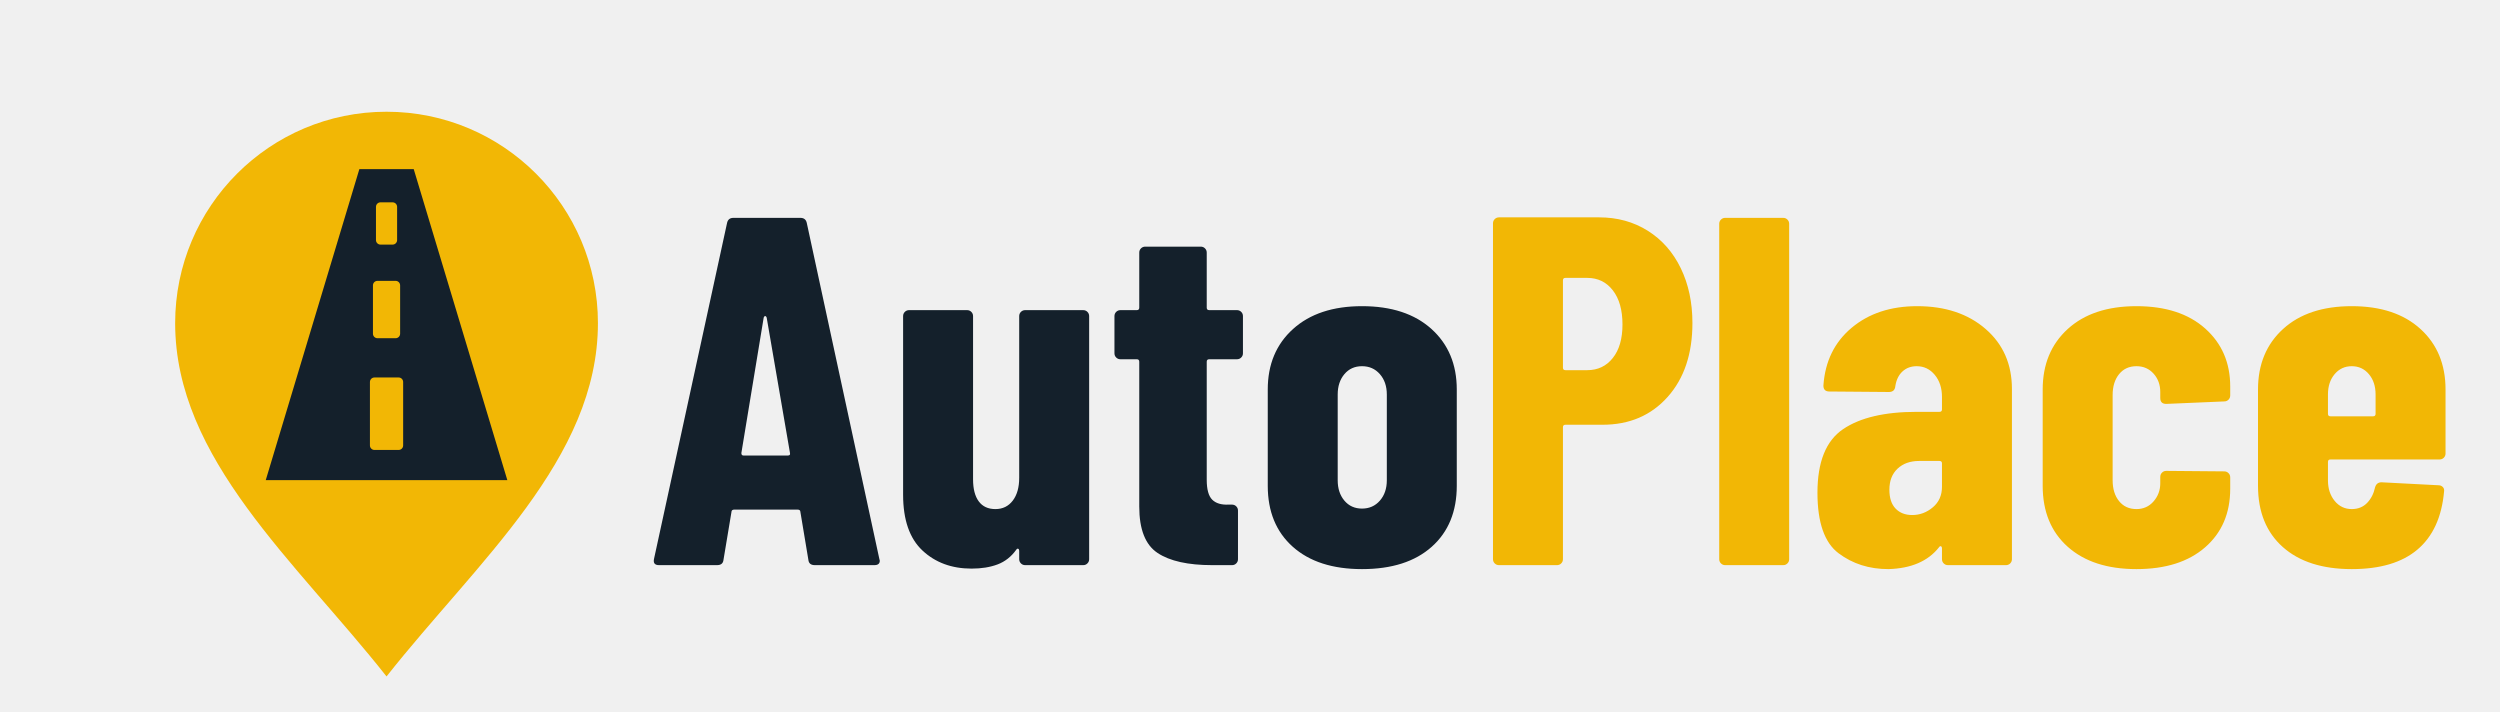
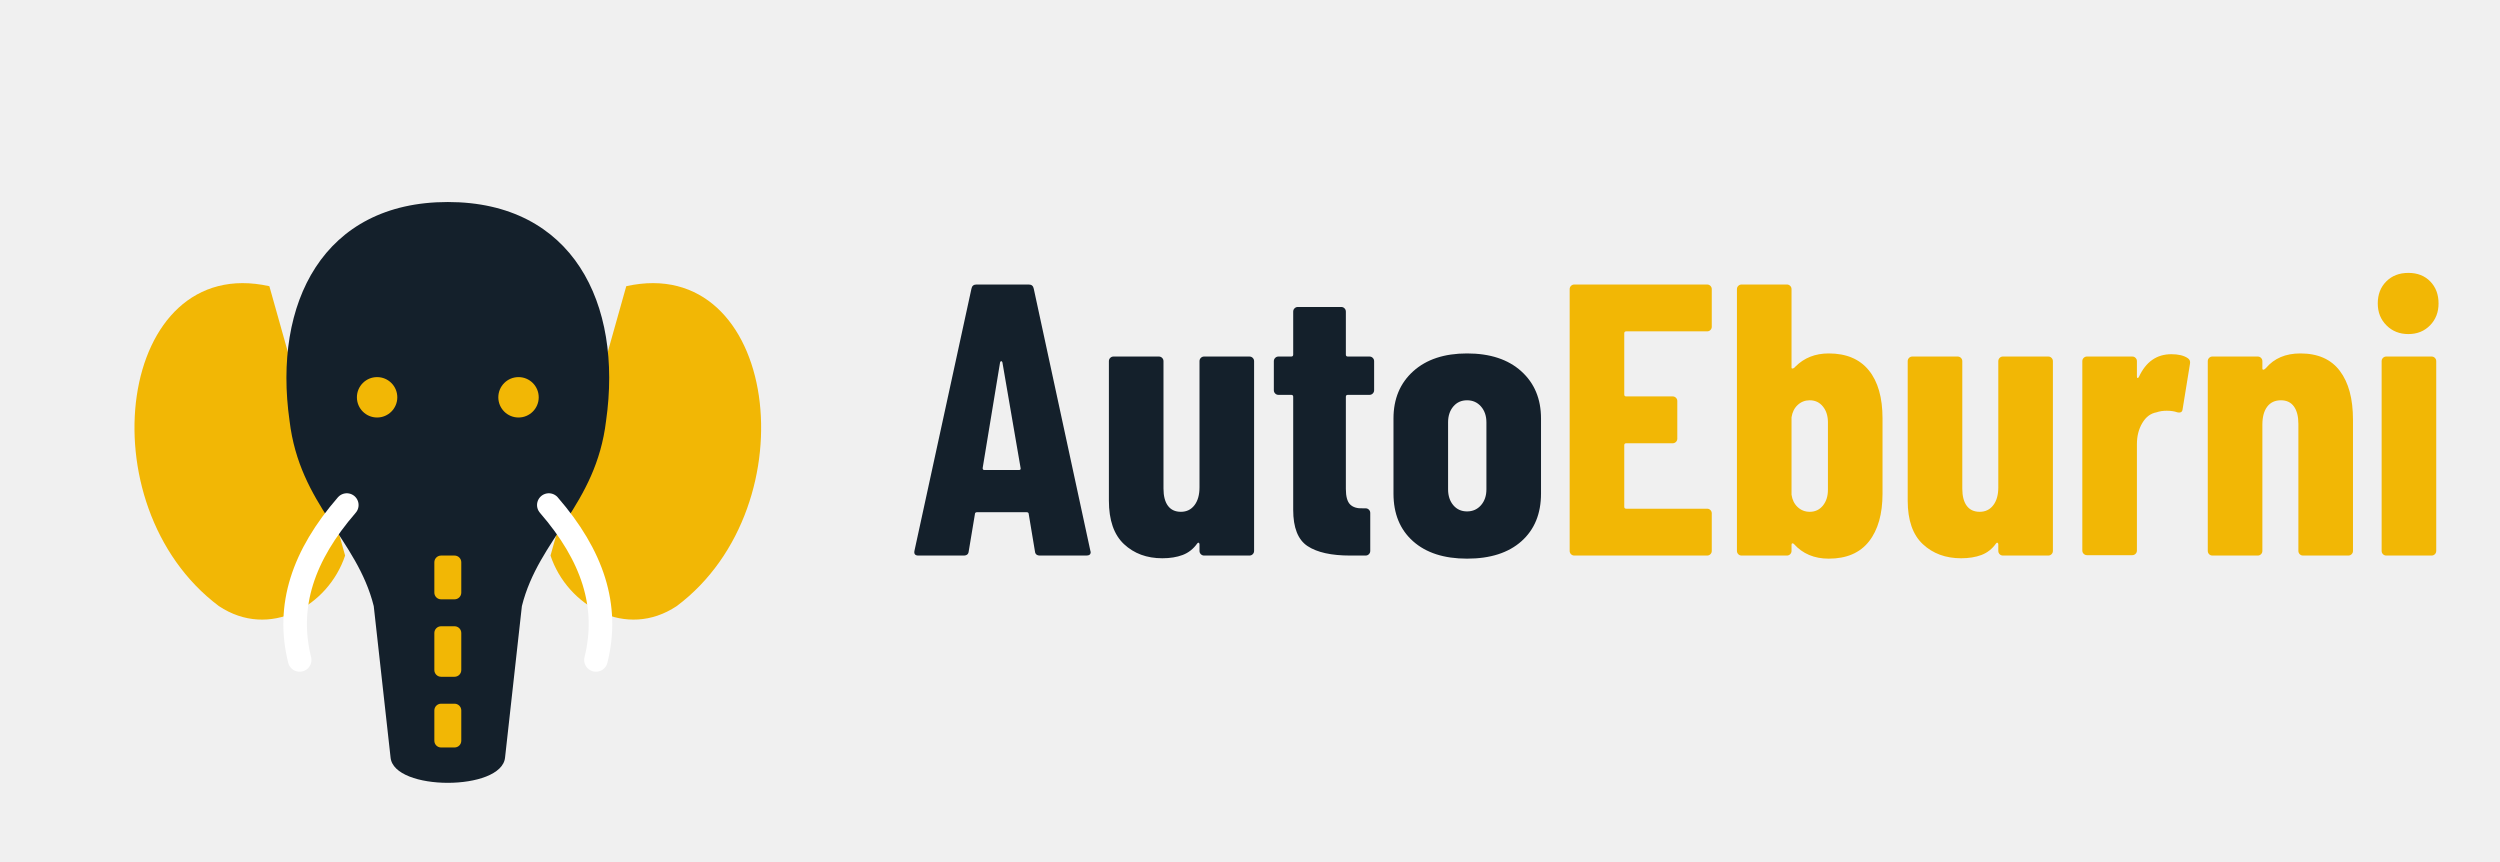
- <svg xmlns="http://www.w3.org/2000/svg" viewBox="0 0 1159 330">
-   <g transform="scale(0.7)">
-     <path d="M256 448C196 372 116 304 116 214a140 140 0 0 1 280 0c0 90-80 158-140 234z" fill="#f2b705" />
-     <path d="M176 318 238 112h36l62 206z" fill="#14202b" />
+ <svg xmlns="http://www.w3.org/2000/svg" viewBox="0 0 1485 512">
+   <g transform="translate(10 0)">
+     <path d="M150 170 C60 150 40 300 120 360 C150 380 185 360 195 330 Z" fill="#f2b705" />
+     <path d="M362 170 C452 150 472 300 392 360 C362 380 327 360 317 330 Z" fill="#f2b705" />
+     <path d="M256 120 C330 120 360 180 350 250 C344 300 310 320 300 360 L290 450 C288 470 224 470 222 450 L212 360 C202 320 168 300 162 250 C152 180 182 120 256 120 Z" fill="#14202b" />
    <g fill="#f2b705">
-       <rect x="249" y="134" width="14" height="28" rx="3" />
-       <rect x="247" y="186" width="18" height="38" rx="3" />
-       <rect x="245" y="250" width="22" height="48" rx="3" />
+       <rect x="248" y="330" width="16" height="26" rx="4" />
+       <rect x="248" y="372" width="16" height="30" rx="4" />
+       <rect x="248" y="418" width="16" height="26" rx="4" />
    </g>
+     <circle cx="214" cy="236" r="12" fill="#f2b705" />
+     <circle cx="298" cy="236" r="12" fill="#f2b705" />
+     <path d="M196 300 C170 330 160 360 168 392" stroke="#ffffff" stroke-width="14" fill="none" stroke-linecap="round" />
+     <path d="M316 300 C342 330 352 360 344 392" stroke="#ffffff" stroke-width="14" fill="none" stroke-linecap="round" />
  </g>
-   <path d="M374.75 259.47 371.07 237.39Q371.07 236.24 369.69 236.24H340.48Q339.1 236.24 339.1 237.39L335.42 259.47Q335.19 262.0 332.43 262.0H305.52Q302.53 262.0 303.22 259.01L337.03 103.53Q337.49 101.0 340.02 101.0H371.07Q373.6 101.0 374.06 103.53L407.64 259.01L407.87 259.93Q407.87 262.0 405.34 262.0H377.74Q374.98 262.0 374.75 259.47ZM344.62 211.17H365.32Q366.47 211.17 366.24 210.02L355.43 147.23Q355.2 146.54 354.74 146.54Q354.28 146.54 354.05 147.23L343.7 210.02Q343.7 211.17 344.62 211.17Z M475.26 143.78H502.17Q503.32 143.78 504.125 144.585Q504.93 145.39 504.93 146.54V259.24Q504.93 260.39 504.125 261.195Q503.32 262.0 502.17 262.0H475.26Q474.11 262.0 473.305 261.195Q472.5 260.39 472.5 259.24V255.33Q472.5 254.64 472.04 254.41Q471.58 254.18 471.12 254.87Q467.67 259.7 462.495 261.655Q457.32 263.61 450.42 263.61Q436.62 263.61 427.65 255.215Q418.68 246.82 418.68 229.34V146.54Q418.68 145.39 419.485 144.585Q420.29 143.78 421.44 143.78H448.35Q449.5 143.78 450.305 144.585Q451.11 145.39 451.11 146.54V222.21Q451.11 228.88 453.755 232.445Q456.4 236.01 461.46 236.01Q466.52 236.01 469.51 232.1Q472.5 228.19 472.5 221.52V146.54Q472.5 145.39 473.305 144.585Q474.11 143.78 475.26 143.78Z M573.47 166.55H560.59Q559.44 166.55 559.44 167.7V222.44Q559.44 229.11 561.97 231.64Q564.5 234.17 569.56 233.94H571.17Q572.32 233.94 573.125 234.745Q573.93 235.55 573.93 236.7V259.24Q573.93 260.39 573.125 261.195Q572.32 262.0 571.17 262.0H561.97Q545.18 262.0 536.67 256.365Q528.16 250.73 528.16 234.86V167.7Q528.16 166.55 527.01 166.55H519.42Q518.27 166.55 517.465 165.745Q516.66 164.94 516.66 163.79V146.54Q516.66 145.39 517.465 144.585Q518.27 143.78 519.42 143.78H527.01Q528.16 143.78 528.16 142.63V117.1Q528.16 115.95 528.965 115.145Q529.77 114.34 530.92 114.34H556.68Q557.83 114.34 558.635 115.145Q559.44 115.95 559.44 117.1V142.63Q559.44 143.78 560.59 143.78H573.47Q574.62 143.78 575.425 144.585Q576.23 145.39 576.23 146.54V163.79Q576.23 164.94 575.425 165.745Q574.62 166.55 573.47 166.55Z M587.73 225.2V180.58Q587.73 163.1 599.46 152.52Q611.19 141.94 631.43 141.94Q651.9 141.94 663.63 152.52Q675.36 163.1 675.36 180.58V225.2Q675.36 243.14 663.745 253.49Q652.13 263.84 631.43 263.84Q610.96 263.84 599.345 253.49Q587.73 243.14 587.73 225.2ZM642.93 222.67V182.88Q642.93 177.13 639.71 173.45Q636.49 169.77 631.43 169.77Q626.37 169.77 623.265 173.45Q620.16 177.13 620.16 182.88V222.67Q620.16 228.42 623.265 232.1Q626.37 235.78 631.43 235.78Q636.49 235.78 639.71 232.1Q642.93 228.42 642.93 222.67Z" fill="#14202b" />
-   <path d="M784.61 149.76Q784.61 171.15 773.11 184.03Q761.61 196.91 742.98 196.91H725.73Q724.58 196.91 724.58 198.06V259.24Q724.58 260.39 723.775 261.195Q722.97 262.0 721.82 262.0H694.91Q693.76 262.0 692.955 261.195Q692.15 260.39 692.15 259.24V103.53Q692.15 102.38 692.955 101.575Q693.76 100.77 694.91 100.77H741.37Q754.02 100.77 763.91 106.98Q773.8 113.19 779.205 124.345Q784.61 135.5 784.61 149.76ZM752.18 150.45Q752.18 140.33 747.695 134.58Q743.21 128.83 735.85 128.83H725.73Q724.58 128.83 724.58 129.98V170.46Q724.58 171.61 725.73 171.61H735.85Q743.21 171.61 747.695 165.975Q752.18 160.34 752.18 150.45Z M797.03 259.24V103.76Q797.03 102.61 797.835 101.805Q798.64 101.0 799.79 101.0H826.7Q827.85 101.0 828.655 101.805Q829.46 102.61 829.46 103.76V259.24Q829.46 260.39 828.655 261.195Q827.85 262.0 826.7 262.0H799.79Q798.64 262.0 797.835 261.195Q797.03 260.39 797.03 259.24Z M932.73 180.35V259.24Q932.73 260.39 931.925 261.195Q931.12 262.0 929.97 262.0H903.06Q901.91 262.0 901.105 261.195Q900.3 260.39 900.3 259.24V254.18Q900.3 253.49 899.84 253.26Q899.38 253.03 898.92 253.72Q891.33 263.38 875.46 263.84Q862.12 263.84 852.345 256.48Q842.57 249.12 842.57 228.42Q842.57 207.03 854.415 198.98Q866.26 190.93 888.57 190.93H899.15Q900.3 190.93 900.3 189.78V184.03Q900.3 177.82 896.965 173.795Q893.63 169.77 888.57 169.77Q884.66 169.77 882.015 172.185Q879.37 174.6 878.68 178.97Q878.45 181.73 875.69 181.73L848.09 181.5Q845.33 181.5 845.33 178.74Q846.48 161.95 858.44 151.945Q870.4 141.94 888.8 141.94Q908.35 141.94 920.54 152.52Q932.73 163.1 932.73 180.35ZM900.3 225.66V214.85Q900.3 213.7 899.15 213.7H889.72Q883.51 213.7 879.715 217.265Q875.92 220.83 875.92 227.04Q875.92 232.79 878.795 235.78Q881.67 238.77 886.5 238.77Q891.79 238.77 896.045 235.205Q900.3 231.64 900.3 225.66Z M946.99 225.2V180.58Q946.99 163.1 958.605 152.52Q970.22 141.94 990.46 141.94Q1010.7 141.94 1022.315 152.29Q1033.93 162.64 1033.93 179.2V183.34Q1033.93 184.49 1033.125 185.295Q1032.32 186.1 1031.17 186.1L1004.26 187.25Q1001.5 187.25 1001.5 184.49V181.73Q1001.5 176.67 998.395 173.22Q995.29 169.77 990.46 169.77Q985.4 169.77 982.41 173.45Q979.42 177.13 979.42 183.11V222.67Q979.42 228.65 982.41 232.33Q985.4 236.01 990.46 236.01Q995.29 236.01 998.395 232.445Q1001.5 228.88 1001.5 224.05V221.06Q1001.5 219.91 1002.305 219.105Q1003.11 218.3 1004.26 218.3L1031.17 218.53Q1032.32 218.53 1033.125 219.335Q1033.93 220.14 1033.93 221.29V226.58Q1033.93 243.6 1022.315 253.72Q1010.7 263.84 990.46 263.84Q970.22 263.84 958.605 253.49Q946.99 243.14 946.99 225.2Z M1130.99 213.01H1080.39Q1079.24 213.01 1079.24 214.16V222.67Q1079.24 228.42 1082.345 232.215Q1085.45 236.01 1090.28 236.01Q1094.65 236.01 1097.41 233.135Q1100.17 230.26 1101.09 225.89Q1101.78 223.59 1104.08 223.59L1130.53 224.97Q1131.68 224.97 1132.485 225.775Q1133.29 226.58 1133.06 227.96Q1131.45 245.67 1120.755 254.755Q1110.06 263.84 1090.28 263.84Q1069.81 263.84 1058.31 253.605Q1046.81 243.37 1046.81 225.2V180.58Q1046.81 163.1 1058.425 152.52Q1070.04 141.94 1090.28 141.94Q1110.52 141.94 1122.135 152.52Q1133.75 163.1 1133.75 180.58V210.25Q1133.75 211.4 1132.945 212.205Q1132.14 213.01 1130.99 213.01ZM1079.24 182.88V191.85Q1079.24 193.0 1080.39 193.0H1100.17Q1101.32 193.0 1101.32 191.85V182.88Q1101.32 177.13 1098.215 173.45Q1095.11 169.77 1090.28 169.77Q1085.45 169.77 1082.345 173.45Q1079.24 177.13 1079.24 182.88Z" fill="#f2b705" />
+   <path d="M614.75 327.47 611.07 305.39Q611.07 304.24 609.69 304.24H580.48Q579.1 304.24 579.1 305.39L575.42 327.47Q575.19 330.0 572.43 330.0H545.52Q542.53 330.0 543.22 327.01L577.03 171.53Q577.49 169.0 580.02 169.0H611.07Q613.6 169.0 614.06 171.53L647.64 327.01L647.87 327.93Q647.87 330.0 645.34 330.0H617.74Q614.98 330.0 614.75 327.47ZM584.62 279.17H605.32Q606.47 279.17 606.24 278.02L595.43 215.23Q595.2 214.54 594.74 214.54Q594.28 214.54 594.05 215.23L583.7 278.02Q583.7 279.17 584.62 279.17Z M715.26 211.78H742.17Q743.32 211.78 744.125 212.585Q744.93 213.39 744.93 214.54V327.24Q744.93 328.39 744.125 329.195Q743.32 330.0 742.17 330.0H715.26Q714.11 330.0 713.305 329.195Q712.5 328.39 712.5 327.24V323.33Q712.5 322.64 712.04 322.41Q711.58 322.18 711.12 322.87Q707.67 327.7 702.495 329.655Q697.32 331.61 690.42 331.61Q676.62 331.61 667.65 323.215Q658.68 314.82 658.68 297.34V214.54Q658.68 213.39 659.485 212.585Q660.29 211.78 661.44 211.78H688.35Q689.5 211.78 690.305 212.585Q691.11 213.39 691.11 214.54V290.21Q691.11 296.88 693.755 300.445Q696.4 304.01 701.46 304.01Q706.52 304.01 709.51 300.1Q712.5 296.19 712.5 289.52V214.54Q712.5 213.39 713.305 212.585Q714.11 211.78 715.26 211.78Z M813.47 234.55H800.59Q799.44 234.55 799.44 235.7V290.44Q799.44 297.11 801.97 299.64Q804.5 302.17 809.56 301.94H811.17Q812.32 301.94 813.125 302.745Q813.93 303.55 813.93 304.7V327.24Q813.93 328.39 813.125 329.195Q812.32 330.0 811.17 330.0H801.97Q785.18 330.0 776.67 324.365Q768.16 318.73 768.16 302.86V235.7Q768.16 234.55 767.01 234.55H759.42Q758.27 234.55 757.465 233.745Q756.66 232.94 756.66 231.79V214.54Q756.66 213.39 757.465 212.585Q758.27 211.78 759.42 211.78H767.01Q768.16 211.78 768.16 210.63V185.1Q768.16 183.95 768.965 183.145Q769.77 182.34 770.92 182.34H796.68Q797.83 182.34 798.635 183.145Q799.44 183.95 799.44 185.1V210.63Q799.44 211.78 800.59 211.78H813.47Q814.62 211.78 815.425 212.585Q816.23 213.39 816.23 214.54V231.79Q816.23 232.94 815.425 233.745Q814.62 234.55 813.47 234.55Z M827.73 293.2V248.58Q827.73 231.1 839.46 220.52Q851.19 209.94 871.43 209.94Q891.9 209.94 903.63 220.52Q915.36 231.1 915.36 248.58V293.2Q915.36 311.14 903.745 321.49Q892.13 331.84 871.43 331.84Q850.96 331.84 839.345 321.49Q827.73 311.14 827.73 293.2ZM882.93 290.67V250.88Q882.93 245.13 879.71 241.45Q876.49 237.77 871.43 237.77Q866.37 237.77 863.265 241.45Q860.16 245.13 860.16 250.88V290.67Q860.16 296.42 863.265 300.1Q866.37 303.78 871.43 303.78Q876.49 303.78 879.71 300.1Q882.93 296.42 882.93 290.67Z" fill="#14202b" />
+   <path d="M1014.03 196.83H965.96Q964.81 196.83 964.81 197.98V234.32Q964.81 235.47 965.96 235.47H993.56Q994.71 235.47 995.515 236.275Q996.32 237.08 996.32 238.23V260.54Q996.32 261.69 995.515 262.495Q994.71 263.3 993.56 263.3H965.96Q964.81 263.3 964.81 264.45V301.02Q964.81 302.17 965.96 302.17H1014.03Q1015.18 302.17 1015.985 302.975Q1016.79 303.78 1016.79 304.93V327.24Q1016.79 328.39 1015.985 329.195Q1015.18 330.0 1014.03 330.0H935.14Q933.99 330.0 933.185 329.195Q932.38 328.39 932.38 327.24V171.76Q932.38 170.61 933.185 169.805Q933.99 169.0 935.14 169.0H1014.03Q1015.18 169.0 1015.985 169.805Q1016.79 170.61 1016.79 171.76V194.07Q1016.79 195.22 1015.985 196.025Q1015.18 196.83 1014.03 196.83Z M1118.22 248.58V293.2Q1118.22 311.37 1110.17 321.605Q1102.12 331.84 1086.25 331.84Q1073.37 331.84 1065.55 323.1Q1065.09 322.64 1064.63 322.755Q1064.17 322.87 1064.17 323.56V327.24Q1064.17 328.39 1063.365 329.195Q1062.56 330.0 1061.41 330.0H1034.5Q1033.35 330.0 1032.545 329.195Q1031.74 328.39 1031.74 327.24V171.76Q1031.74 170.61 1032.545 169.805Q1033.35 169.0 1034.5 169.0H1061.41Q1062.56 169.0 1063.365 169.805Q1064.17 170.61 1064.17 171.76V218.45Q1064.17 218.91 1064.63 218.91Q1065.55 218.91 1066.47 217.76Q1074.29 209.94 1086.25 209.94Q1101.89 209.94 1110.055 219.945Q1118.22 229.95 1118.22 248.58ZM1074.98 237.77Q1070.84 237.77 1067.85 240.53Q1064.86 243.29 1064.17 247.89V293.89Q1064.86 298.49 1067.85 301.25Q1070.84 304.01 1074.98 304.01Q1079.81 304.01 1082.8 300.33Q1085.79 296.65 1085.79 290.9V250.88Q1085.79 245.13 1082.8 241.45Q1079.81 237.77 1074.98 237.77Z M1189.75 211.78H1216.66Q1217.81 211.78 1218.615 212.585Q1219.42 213.39 1219.42 214.54V327.24Q1219.42 328.39 1218.615 329.195Q1217.81 330.0 1216.66 330.0H1189.75Q1188.6 330.0 1187.795 329.195Q1186.99 328.39 1186.99 327.24V323.33Q1186.99 322.64 1186.53 322.41Q1186.07 322.18 1185.61 322.87Q1182.16 327.7 1176.985 329.655Q1171.81 331.61 1164.91 331.61Q1151.11 331.61 1142.14 323.215Q1133.17 314.82 1133.17 297.34V214.54Q1133.17 213.39 1133.975 212.585Q1134.78 211.78 1135.93 211.78H1162.84Q1163.99 211.78 1164.795 212.585Q1165.6 213.39 1165.6 214.54V290.21Q1165.6 296.88 1168.245 300.445Q1170.89 304.01 1175.95 304.01Q1181.01 304.01 1184 300.1Q1186.99 296.19 1186.99 289.52V214.54Q1186.99 213.39 1187.795 212.585Q1188.6 211.78 1189.75 211.78Z M1299.46 212.7Q1301.3 213.85 1300.84 216.15L1296.47 243.06Q1296.24 245.59 1293.25 244.9Q1290.72 243.98 1287.04 243.98Q1283.59 243.98 1281.06 244.9Q1275.77 245.82 1272.55 251.225Q1269.33 256.63 1269.33 263.76V327.01Q1269.33 328.16 1268.525 328.965Q1267.72 329.77 1266.57 329.77H1239.66Q1238.51 329.77 1237.705 328.965Q1236.9 328.16 1236.9 327.01V214.54Q1236.9 213.39 1237.705 212.585Q1238.51 211.78 1239.66 211.78H1266.57Q1267.72 211.78 1268.525 212.585Q1269.33 213.39 1269.33 214.54V223.51Q1269.33 224.43 1269.675 224.545Q1270.02 224.66 1270.48 223.97Q1276.69 210.4 1289.8 210.4Q1296.01 210.4 1299.46 212.7Z M1397.67 249.27V327.24Q1397.67 328.39 1396.865 329.195Q1396.06 330.0 1394.91 330.0H1368.0Q1366.85 330.0 1366.045 329.195Q1365.24 328.39 1365.24 327.24V251.8Q1365.24 245.13 1362.595 241.45Q1359.95 237.77 1354.89 237.77Q1349.6 237.77 1346.725 241.565Q1343.85 245.36 1343.85 252.26V327.24Q1343.85 328.39 1343.045 329.195Q1342.24 330.0 1341.09 330.0H1314.18Q1313.03 330.0 1312.225 329.195Q1311.42 328.39 1311.42 327.24V214.54Q1311.42 213.39 1312.225 212.585Q1313.03 211.78 1314.18 211.78H1341.09Q1342.24 211.78 1343.045 212.585Q1343.85 213.39 1343.85 214.54V218.91Q1343.85 219.6 1344.425 219.6Q1345.0 219.6 1345.92 218.68Q1353.28 209.94 1366.39 209.94Q1382.03 209.94 1389.85 220.29Q1397.67 230.64 1397.67 249.27Z M1412.39 180.27Q1412.39 172.22 1417.45 167.16Q1422.51 162.1 1430.56 162.1Q1438.61 162.1 1443.555 167.16Q1448.5 172.22 1448.5 180.27Q1448.5 188.09 1443.44 193.265Q1438.38 198.44 1430.56 198.44Q1422.74 198.44 1417.565 193.265Q1412.39 188.09 1412.39 180.27ZM1414.69 327.24V214.54Q1414.69 213.39 1415.495 212.585Q1416.3 211.78 1417.45 211.78H1444.36Q1445.51 211.78 1446.315 212.585Q1447.12 213.39 1447.12 214.54V327.24Q1447.12 328.39 1446.315 329.195Q1445.51 330.0 1444.36 330.0H1417.45Q1416.3 330.0 1415.495 329.195Q1414.69 328.39 1414.69 327.24Z" fill="#f2b705" />
</svg>
